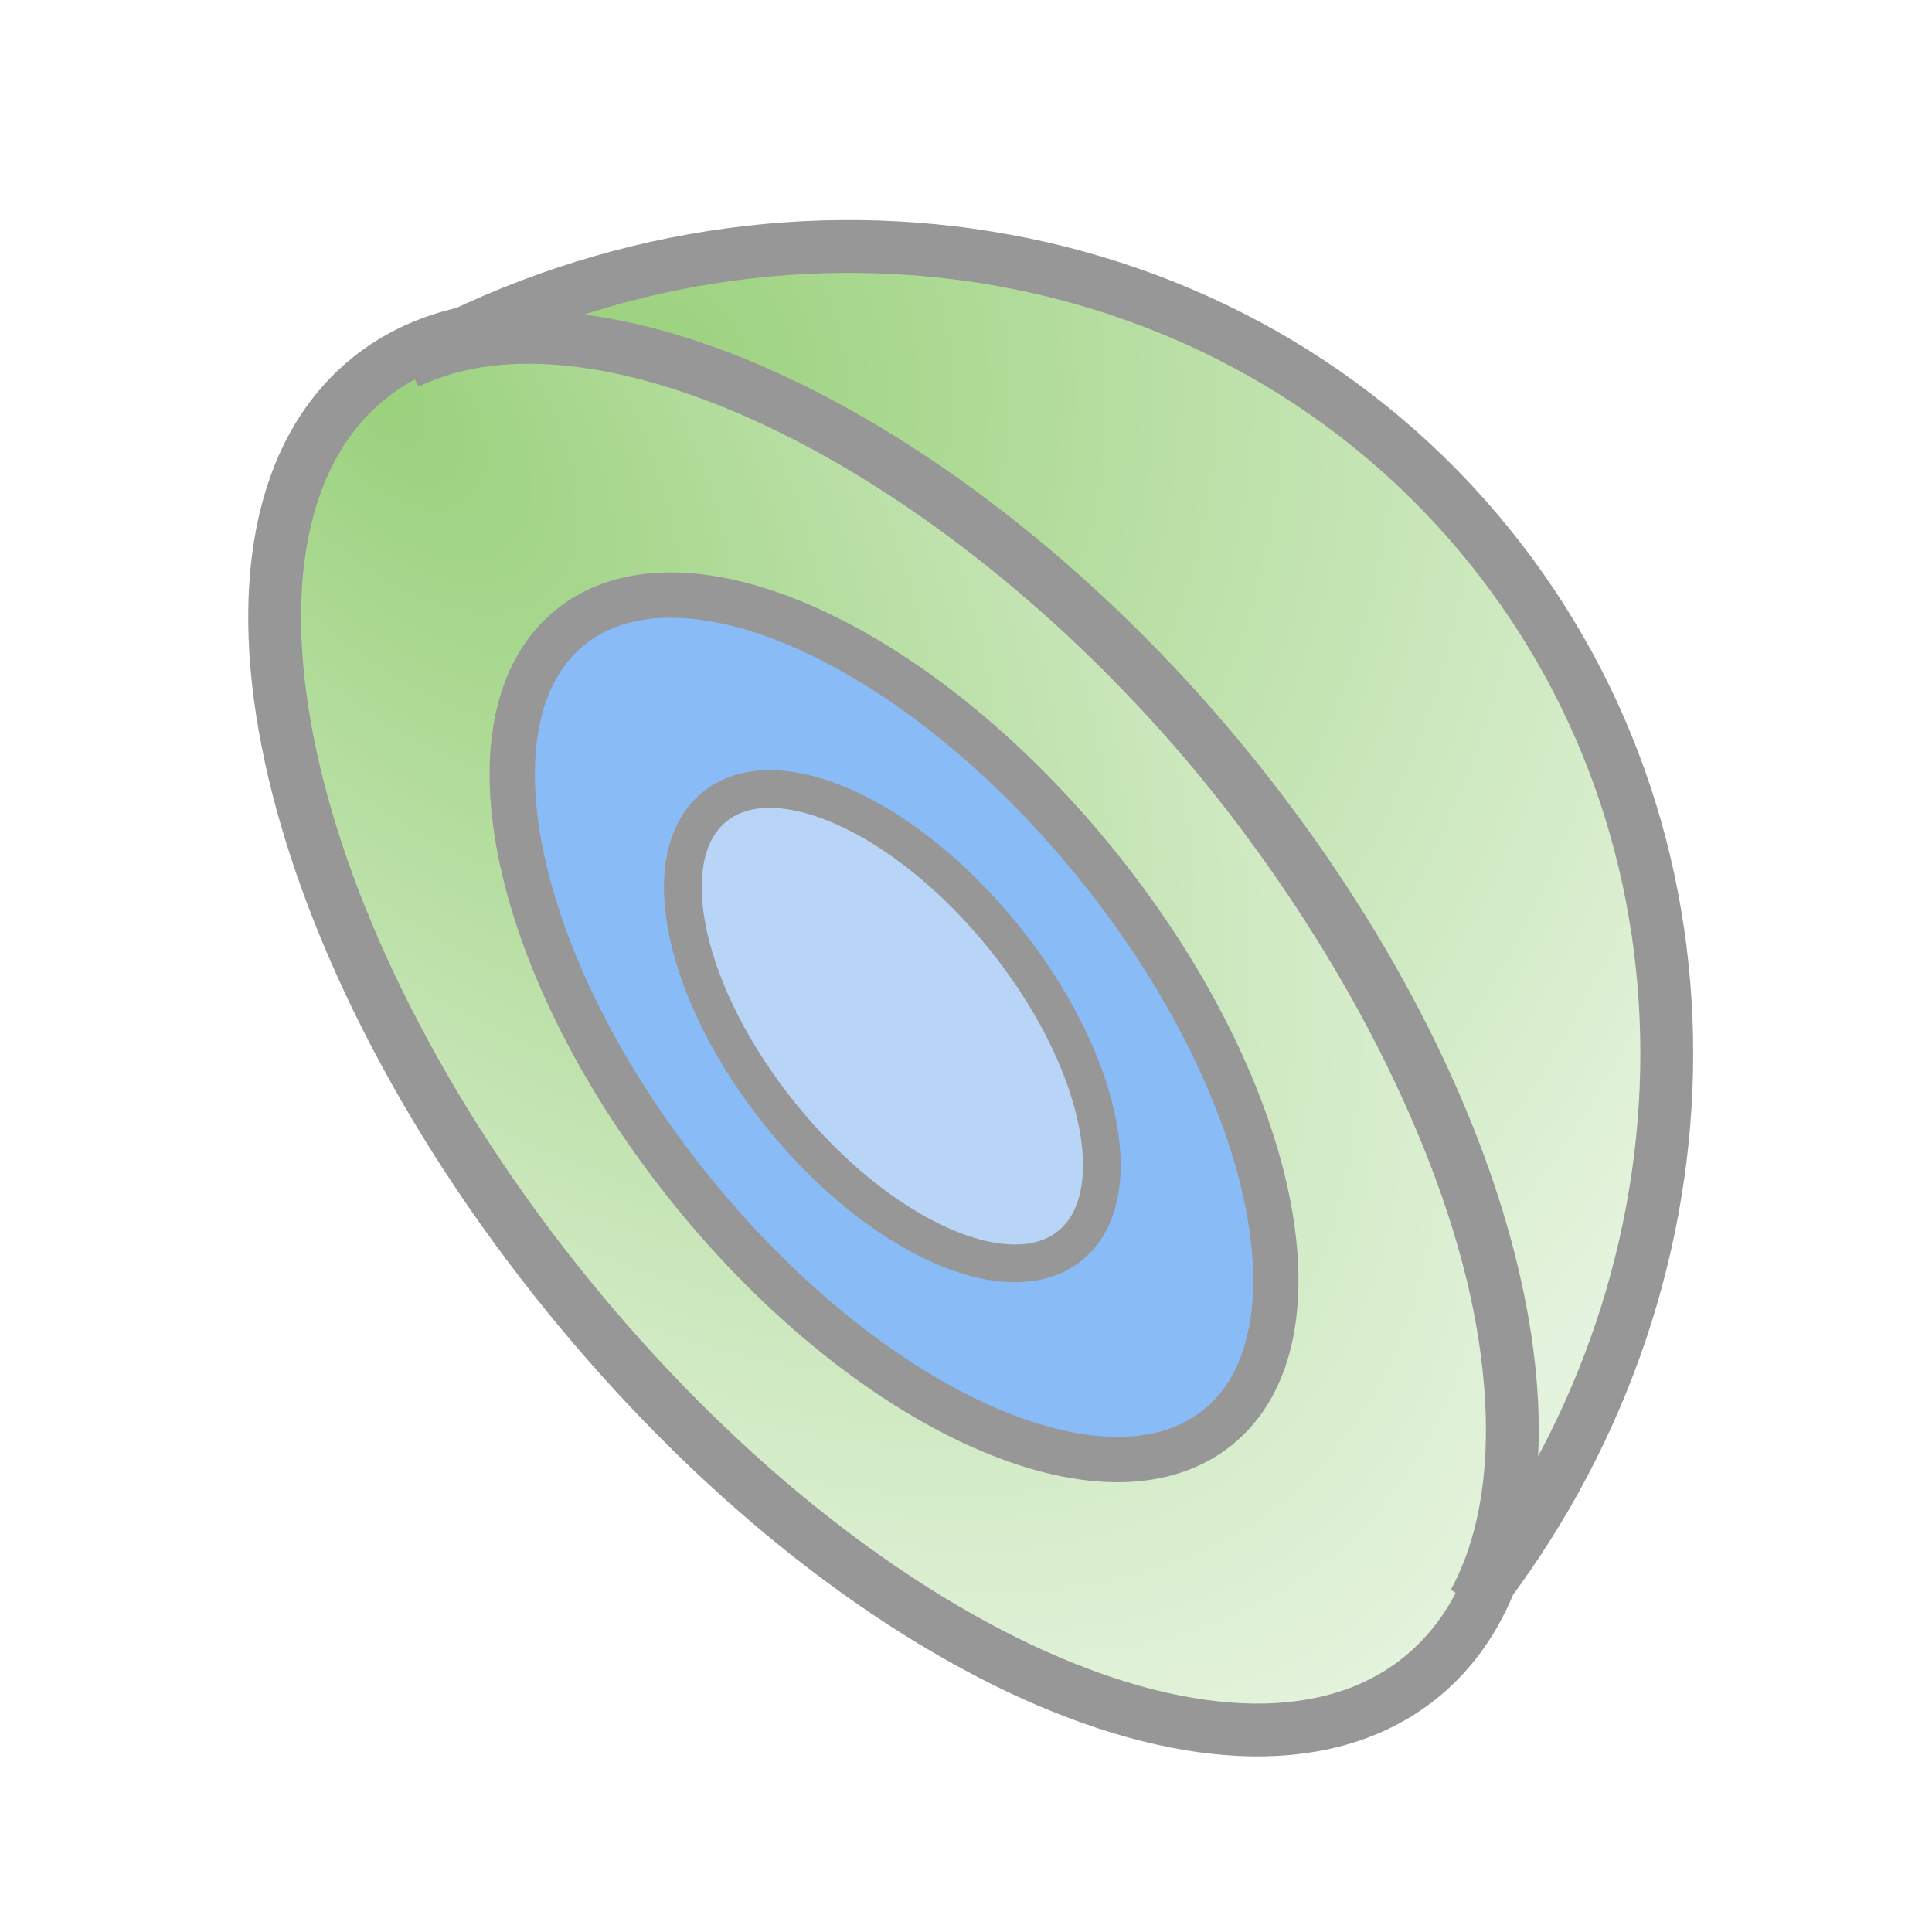
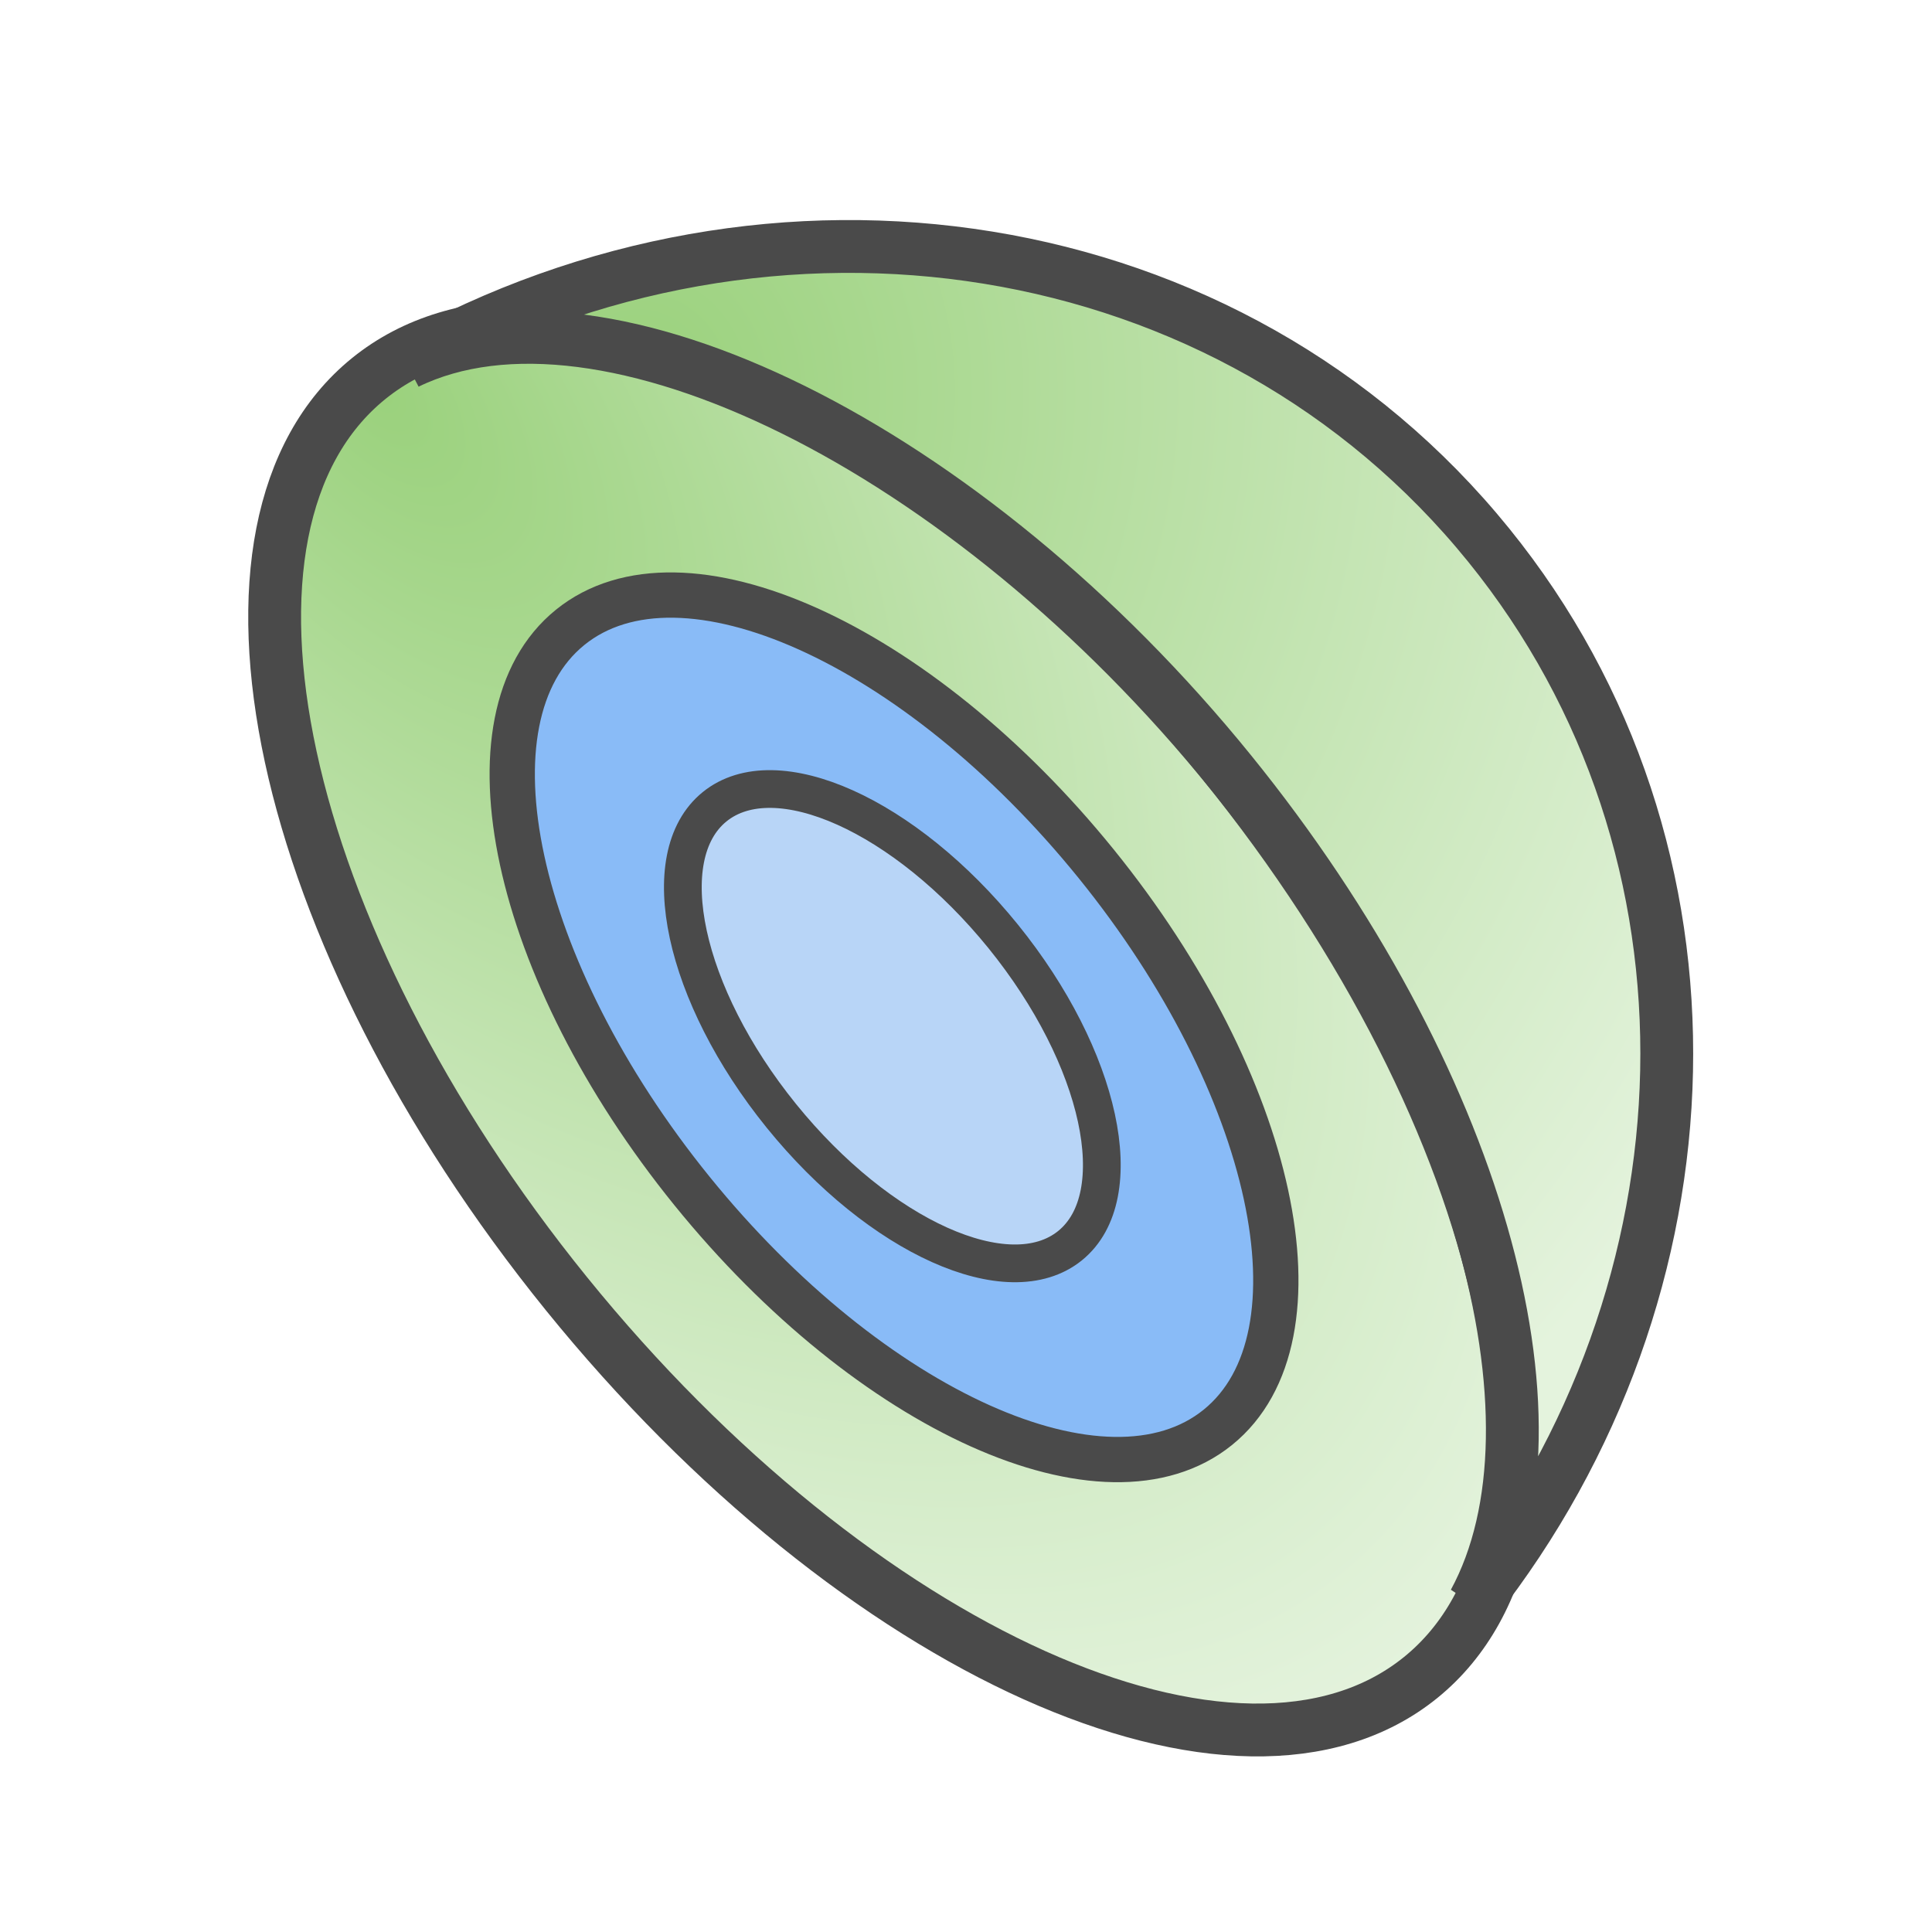
<svg xmlns="http://www.w3.org/2000/svg" width="256px" height="256px" viewBox="0 0 256 256" version="1.1">
  <defs>
    <radialGradient cx="50%" cy="0%" fx="50%" fy="0%" r="100%" id="radialGradient-1">
      <stop stop-color="#9AD17C" offset="0%" />
      <stop stop-color="#E4F3DD" offset="100%" />
    </radialGradient>
    <radialGradient cx="18.534%" cy="11.143%" fx="18.534%" fy="11.143%" r="100%" id="radialGradient-2">
      <stop stop-color="#9AD17C" offset="0%" />
      <stop stop-color="#E4F3DD" offset="100%" />
    </radialGradient>
  </defs>
  <g id="Page-1" stroke="none" stroke-width="1" fill="none" fill-rule="evenodd">
-     <g id="Contour" stroke="#979797">
+     <g id="Contour" stroke="#4A4A4A">
      <ellipse id="Oval-33" stroke-width="7" fill="url(#radialGradient-1)" transform="translate(118.5453, 136.2242) rotate(-39) translate(-118.5453, -136.2242) " cx="118.545" cy="136.224" rx="55.948" ry="110.741" />
      <path d="M195.324,212.32 C227.927,170.832 230.095,112.78 197.258,72.229 C163.045,29.981 102.35,20.95 53.932,48.091 C79.808,35.462 128.107,59.129 163.101,102.343 C195.773,142.69 208.361,188.308 195.324,212.32 Z" id="Combined-Shape" stroke-width="7" fill="url(#radialGradient-2)" />
      <ellipse id="Oval-33" stroke-width="6" fill="#89BBF7" transform="translate(118.4642, 136.1241) rotate(-39) translate(-118.4642, -136.1241) " cx="118.464" cy="136.124" rx="34.453" ry="68.195" />
      <ellipse id="Oval-33" stroke-width="5" fill="#B8D5F7" transform="translate(118.2391, 135.9759) rotate(-39) translate(-118.2391, -135.9759) " cx="118.239" cy="135.976" rx="18.904" ry="37.418" />
    </g>
  </g>
</svg>
